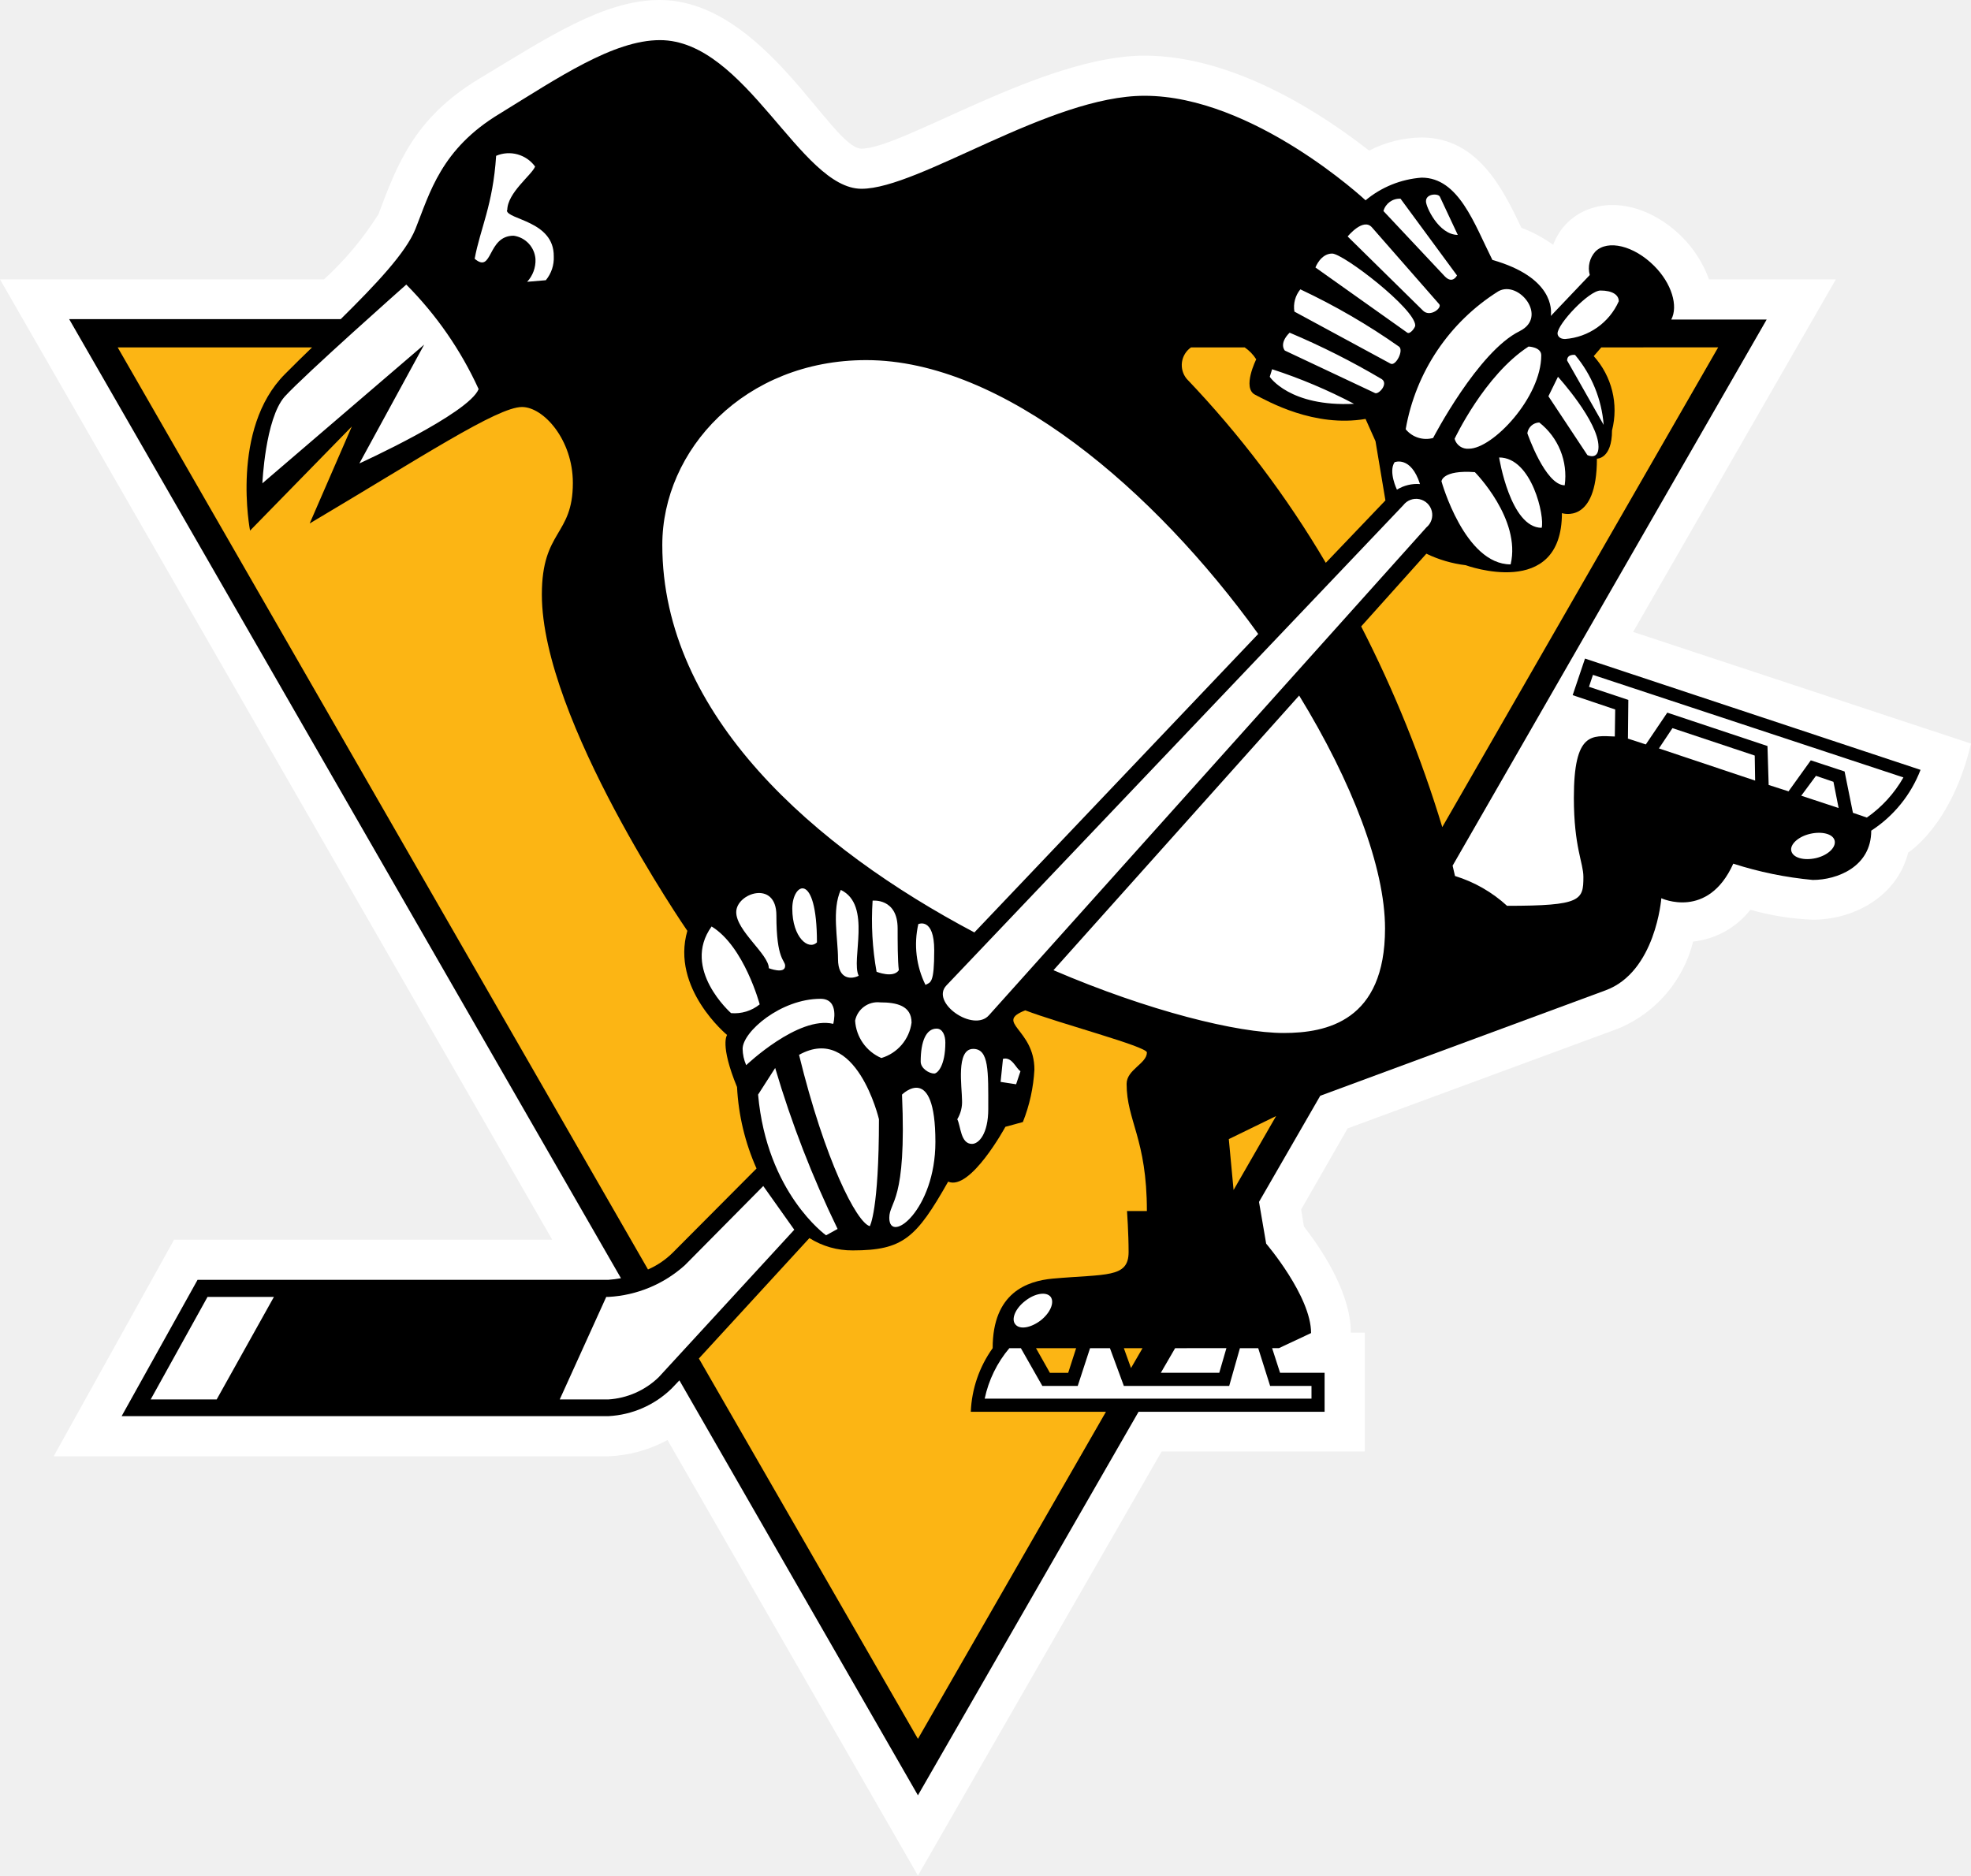
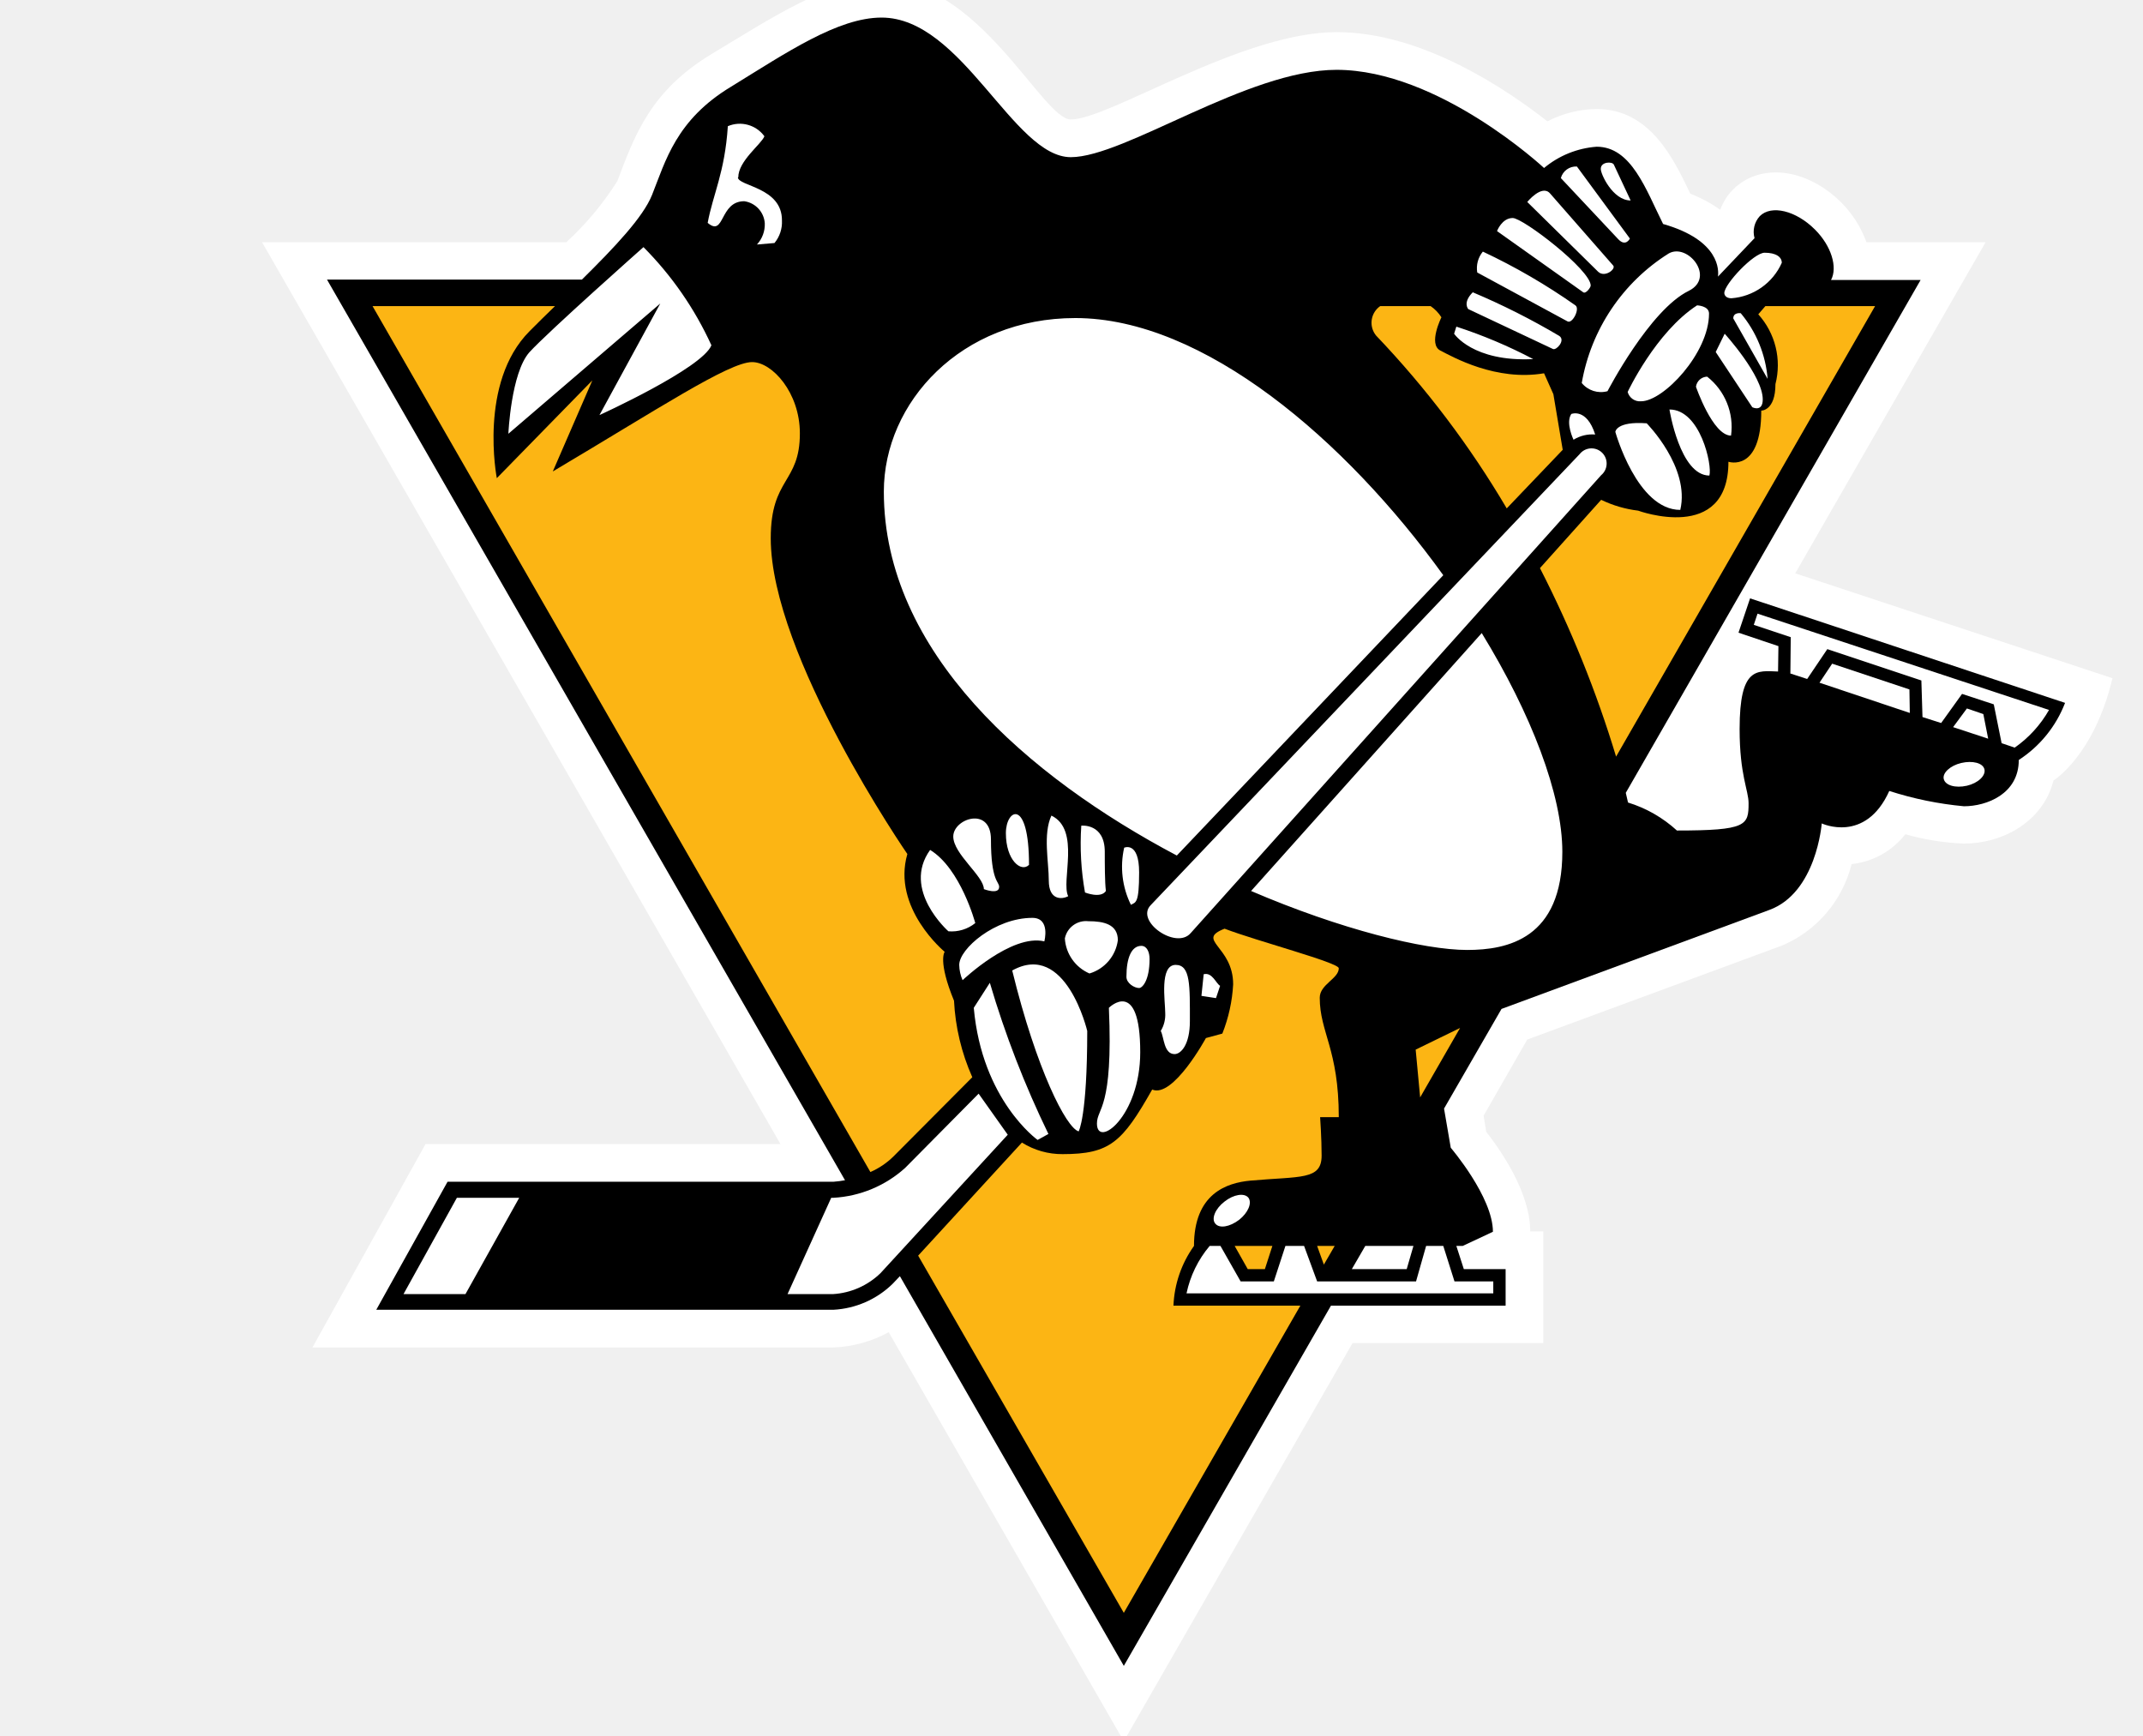
- <svg xmlns="http://www.w3.org/2000/svg" height="124.334" width="130.631" version="1.1" viewBox="0 0 130.631 124.334">
-   <path d="M121.673,18.522H113.268a7.752,7.752,0,0,0-1.765-2.793c-2.45-2.45-5.744-2.846-7.667-.922a3.965,3.965,0,0,0-.896,1.423,9.224,9.224,0,0,0-2.108-1.133c-1.186-2.477-2.846-5.981-6.613-5.981a7.695,7.695,0,0,0-3.478.869C87.948,7.799,81.967,3.689,75.855,3.689,69.136,3.689,59.809,9.854,57.095,9.854,55.093,9.854,50.64,0,43.711,0c-3.715,0-7.483,2.529-11.988,5.243-4.268,2.582-5.401,5.665-6.64,8.958a21.081,21.081,0,0,1-3.61,4.321H0L36.597,82.178H11.54L3.557,96.537H40.312a8.812,8.812,0,0,0,3.926-1.08l16.599,28.877L76.988,96.221h13.464V88.343H89.529c0-2.74-2.081-5.717-3.109-7.035l-.184-1.133,3.083-5.375,17.995-6.64a8.454,8.454,0,0,0,4.901-5.744,5.565,5.565,0,0,0,3.794-2.108,17.563,17.563,0,0,0,4.137.659c2.714,0,5.586-1.528,6.323-4.453,0,0,2.872-1.765,4.163-7.219l-22.395-7.404Z" fill="#fff" />
-   <path d="M104.231,46.082l2.819.949-.026,1.792c-1.502-.053-2.714-.343-2.714,4.058,0,3.267.632,4.321.632,5.243,0,1.554-.132,1.923-5.059,1.923A9.042,9.042,0,0,0,96.432,58.07s-.053-.237-.158-.685l20.815-36.202h-6.323c.474-.896.026-2.398-1.133-3.557-1.344-1.344-3.083-1.765-3.899-.949a1.65,1.65,0,0,0-.369,1.554l-2.582,2.714c.053-.395.184-2.556-3.873-3.715-1.212-2.424-2.24-5.454-4.69-5.454a6.552,6.552,0,0,0-3.715,1.502s-7.43-6.929-14.649-6.929c-6.297,0-14.939,6.165-18.759,6.165-4.058,0-7.667-9.854-13.358-9.854-3.083,0-6.719,2.477-10.618,4.874-3.899,2.345-4.637,5.27-5.586,7.641-.632,1.581-2.635,3.689-4.953,5.981H4.584L41.155,84.734a7.665,7.665,0,0,1-.817.105H13.095L8.062,93.876H40.338a6.477,6.477,0,0,0,4.163-1.818l.527-.553L60.837,119.012l14.623-25.425H87.79V91.004H84.839l-.527-1.634h.448l2.134-1.001c0-2.45-2.977-5.928-2.977-5.928l-.474-2.767,4.058-7.035,18.891-6.982c3.346-1.212,3.715-6.113,3.715-6.113s3.083,1.449,4.769-2.292a24.466,24.466,0,0,0,5.27,1.08c1.607,0,3.873-.869,3.873-3.267a8.396,8.396,0,0,0,3.267-4.031l-22.237-7.377Z" />
-   <path d="M48.848,72.061c-1.159-2.819-.659-3.452-.659-3.452S44.448,65.526,45.555,61.706c0,0-9.643-13.991-9.643-22.29,0-4.295,2.055-3.873,2.055-7.404,0-2.872-1.95-5.032-3.372-5.032-1.634,0-6.692,3.346-14.07,7.72l2.793-6.429-6.745,6.903s-1.317-6.745,2.319-10.381c.58-.58,1.186-1.186,1.792-1.765H7.799L42.947,84.154a5.395,5.395,0,0,0,1.634-1.107l5.559-5.586A15.182,15.182,0,0,1,48.848,72.061ZM106.128,23.028l-.501.58a5.363,5.363,0,0,1,1.212,4.927c0,1.897-1.001,1.871-1.001,1.871,0,4.4-2.319,3.61-2.319,3.61,0,5.796-6.376,3.452-6.376,3.452a8.255,8.255,0,0,1-2.608-.764l-4.321,4.822A79.787,79.787,0,0,1,95.589,54.829l18.285-31.802ZM74.959,90.688l.764-1.317H74.485ZM91.163,29.246l-.659-1.475c-3.399.58-6.455-1.159-7.325-1.607s.079-2.345.079-2.345a2.712,2.712,0,0,0-.764-.79H78.937a1.431,1.431,0,0,0-.29,2.081,66.627,66.627,0,0,1,9.222,12.199l3.952-4.137ZM81.757,78.885,84.576,73.984l-3.135,1.528Zm-5.744-9.116c0-.395-5.796-1.923-8.062-2.793-2.081.817.606,1.212.606,3.926a10.996,10.996,0,0,1-.764,3.478l-1.159.316s-2.319,4.268-3.794,3.636c-2.108,3.715-2.977,4.558-6.323,4.558a5.303,5.303,0,0,1-2.872-.817L46.319,90.056l14.518,25.215,12.462-21.684H64.341A7.777,7.777,0,0,1,65.79,89.371c0-3.689,2.292-4.453,3.978-4.611,3.557-.316,5.032-.026,5.032-1.765,0-1.238-.105-2.714-.105-2.714h1.317c0-4.795-1.344-5.981-1.344-8.431C74.669,70.901,76.013,70.506,76.013,69.768Z" fill="#fcb514" />
-   <polygon points="69.584 91.005 70.796 91.005 71.323 89.371 68.662 89.371 69.584 91.005" fill="#fcb514" />
-   <path d="M110.844,48.269l-.896,1.344,6.376,2.134-.026-1.66Zm9.511,3.162-.975,1.317,2.477.817-.343-1.739ZM77.883,89.371,76.935,91.004H80.808l.474-1.634Z" fill="#fff" />
-   <path d="M121.594,55.725c.105.448-.448.975-1.238,1.159-.817.184-1.528-.026-1.634-.474-.105-.422.448-.949,1.238-1.133S121.489,55.277,121.594,55.725Z" fill="#fff" />
-   <path d="M69.637,85.972c.263.369-.026,1.054-.659,1.555-.659.501-1.396.632-1.686.263-.29-.343,0-1.054.659-1.555C68.583,85.735,69.347,85.603,69.637,85.972Z" fill="#fff" />
-   <path d="M96.617,15.571,95.431,13.042c-.105-.237-.922-.211-.922.29C94.482,13.674,95.352,15.571,96.617,15.571Zm-.053,2.687-3.741-5.085a1.111,1.111,0,0,0-1.133.817l4.058,4.321C96.274,18.865,96.564,18.259,96.564,18.259Zm-1.186,1.897-4.453-5.085c-.58-.659-1.607.606-1.607.606l5.006,4.927C94.799,21.052,95.615,20.393,95.378,20.156Zm-1.581,1.423c0-1.107-4.769-4.769-5.507-4.769-.764,0-1.107.922-1.107.922l6.086,4.321C93.455,22.185,93.797,21.71,93.797,21.579ZM92.164,24.108c.343.184.896-.896.553-1.133A43.525,43.525,0,0,0,86.183,19.181a1.847,1.847,0,0,0-.395,1.475Zm-1.028,1.95c.237.105.896-.606.448-.922a50.397,50.397,0,0,0-6.113-3.083c-.738.738-.316,1.186-.316,1.186Zm-1.396.711a34.609,34.609,0,0,0-5.428-2.292l-.158.501S85.472,26.98,89.74,26.769Zm14.122-2.872,2.424,4.268a8.228,8.228,0,0,0-1.897-4.637S103.862,23.449,103.862,23.897Zm2.081,5.717c0-1.686-2.687-4.637-2.687-4.637l-.632,1.291,2.582,3.899S105.944,30.537,105.944,29.615Zm-4.716-.896s1.186,3.452,2.477,3.452a4.504,4.504,0,0,0-1.686-4.163A.825.825,0,0,0,101.227,28.719Zm-1.871,1.607s.738,4.664,2.819,4.664C102.387,34.278,101.544,30.326,99.357,30.326Zm.764,7.087c.711-3.004-2.371-6.113-2.371-6.113-2.16-.158-2.213.606-2.213.606S97.064,37.414,100.121,37.414Zm-7.535-4.953a2.517,2.517,0,0,1,1.528-.369c-.606-1.897-1.686-1.449-1.686-1.449C92.006,31.275,92.585,32.46,92.585,32.46Zm11.145-9.986a4.233,4.233,0,0,0,3.557-2.503c0-.422-.422-.711-1.212-.711-.764,0-2.846,2.213-2.846,2.846C103.23,22.237,103.335,22.474,103.73,22.474Zm-7.325,6.613a.896.896,0,0,0,.949.659c1.581,0,4.795-3.399,4.795-6.192,0-.553-.843-.58-.843-.58C98.382,24.872,96.406,29.088,96.406,29.088Zm4.321-7.14c1.897-.949-.079-3.399-1.423-2.635a13.535,13.535,0,0,0-6.139,9.143,1.748,1.748,0,0,0,1.818.58S97.96,23.291,100.727,21.948ZM60.863,61.258a6.071,6.071,0,0,0,.474,4.031c.343-.184.58-.079.58-2.292S60.863,61.258,60.863,61.258Zm-3.03-1.555a19.44,19.44,0,0,0,.263,4.716s1.107.448,1.475-.105c-.079-.606-.079-1.95-.079-2.766C59.493,59.519,57.833,59.704,57.833,59.704Zm-2.108-.711c-.606,1.317-.184,3.241-.184,4.584,0,1.396.922,1.344,1.37,1.107C56.384,63.629,57.807,59.993,55.725,58.992Zm-1.581,3.478c0-4.769-1.634-3.952-1.634-2.24C52.511,62.154,53.591,63.023,54.144,62.47Zm-2.108,1.555c0-.395-.58-.369-.58-3.346,0-2.371-2.661-1.475-2.661-.211,0,1.238,2.16,2.793,2.16,3.715C50.956,64.183,52.036,64.604,52.036,64.025Zm-4.874-2.608c-2.029,2.819,1.291,5.744,1.291,5.744a2.661,2.661,0,0,0,1.897-.58S49.323,62.734,47.162,61.416Zm12.62,11.145c.316,7.193-.843,7.061-.843,8.168,0,1.792,3.056-.501,3.056-5.032C61.996,70.348,59.783,72.561,59.783,72.561Zm-6.824-2.635c1.713,7.008,3.82,11.119,4.69,11.356,0,0,.606-1.028.606-7.088C58.254,74.195,56.753,67.819,52.959,69.926Zm-2.714,2.635c.58,6.534,4.505,9.327,4.505,9.327l.764-.422a69.153,69.153,0,0,1-4.137-10.671Zm16.23-2.371-.158,1.528,1.028.158.29-.869C67.344,70.849,67.081,70.032,66.475,70.19Zm-1.976-.659c-1.159,0-.738,2.556-.738,3.399a2.216,2.216,0,0,1-.316,1.265c.237.448.211,1.634.975,1.634.448,0,1.08-.659,1.08-2.319C65.5,71.007,65.553,69.531,64.499,69.531Zm-2.424-1.344c-.685,0-1.054.817-1.054,2.187,0,.448.553.79.896.79.211,0,.738-.501.738-2.055C62.655,68.635,62.47,68.188,62.075,68.188ZM60.415,67.792c0-1.133-1.001-1.344-2.081-1.344a1.523,1.523,0,0,0-1.66,1.212,2.888,2.888,0,0,0,1.739,2.477A2.836,2.836,0,0,0,60.415,67.792Zm-5.19.079s.448-1.66-.843-1.66c-2.635,0-5.164,2.187-5.164,3.32a2.828,2.828,0,0,0,.237,1.08S52.906,67.318,55.224,67.871ZM93.007,33.488,62.734,65.316c-1.107,1.133,1.792,3.162,2.819,1.976L94.535,34.963A1.069,1.069,0,1,0,93.007,33.488ZM33.62,13.938c0-1.159,1.634-2.345,1.844-2.898a2.149,2.149,0,0,0-2.582-.711c-.211,3.267-1.054,4.822-1.423,6.824,1.212,1.028.817-1.528,2.582-1.528a1.687,1.687,0,0,1,1.449,1.554,2.084,2.084,0,0,1-.553,1.502l1.238-.105a2.308,2.308,0,0,0,.527-1.581c.026-2.371-3.109-2.424-3.109-3.056Zm-14.755,12.357c-1.291,1.475-1.475,5.744-1.475,5.744l10.723-9.195L23.818,30.721s7.246-3.293,7.904-4.927a23.877,23.877,0,0,0-4.795-6.929S20.209,24.819,18.865,26.295Zm50.956,38.02C76.144,67.028,82.02,68.477,85.076,68.477c2.846,0,6.719-.79,6.719-6.929,0-4.031-2.187-9.722-5.691-15.44Zm-5.243-2.503,18.812-19.787c-6.877-9.538-16.915-18.153-25.979-18.153-8.062,0-13.516,5.955-13.516,12.252C43.895,47.452,54.065,56.252,64.578,61.811Zm43.289-12.858,1.212.395,1.423-2.108,6.64,2.213.079,2.582,1.317.422,1.475-2.055,2.24.738.553,2.74.922.316a8.16,8.16,0,0,0,2.424-2.661l-20.577-6.798-.263.79,2.608.869-.026,2.556ZM82.178,89.371l-.711,2.503h-6.982l-.922-2.503H72.245l-.817,2.503H69.083l-1.423-2.503h-.764a7.622,7.622,0,0,0-1.634,3.346H86.921V91.874H84.18l-.79-2.503ZM9.986,92.77h4.374l3.794-6.798h-4.4Zm35.411-8.905a8.228,8.228,0,0,1-5.059,2.108H40.18L37.097,92.77h3.214a5.275,5.275,0,0,0,3.346-1.475l8.985-9.775-2.055-2.898Z" fill="#fff" />
+ <svg xmlns="http://www.w3.org/2000/svg" version="1.1" id="Layer_1" x="0px" y="0px" width="435.031px" height="352.309px" viewBox="0 0 435.031 352.309" enable-background="new 0 0 435.031 352.309" xml:space="preserve">
+   <path fill="#FFFFFF" d="M403.072,49.178h-24.169c-1.095-3.011-2.826-5.75-5.075-8.031c-7.045-7.046-16.517-8.183-22.046-2.653  c-1.143,1.165-2.022,2.56-2.579,4.092c-1.87-1.344-3.906-2.438-6.06-3.258c-3.409-7.121-8.182-17.198-19.017-17.198  c-3.485,0.034-6.91,0.892-9.999,2.501c-8.031-6.289-25.231-18.108-42.807-18.108c-19.319,0-46.14,17.729-53.945,17.729  c-5.756,0-18.561-28.335-38.487-28.335c-10.683,0-21.516,7.273-34.47,15.076c-12.275,7.425-15.532,16.289-19.093,25.759  c-2.89,4.587-6.38,8.767-10.382,12.426H53.2l105.234,183.044H86.383l-22.956,41.291h105.689c3.954-0.141,7.82-1.208,11.288-3.109  l47.729,83.036l46.443-80.837h38.715v-22.656h-2.652c0-7.877-5.984-16.438-8.939-20.227l-0.529-3.257l8.864-15.457l51.746-19.093  c7.03-2.984,12.248-9.103,14.091-16.516c4.308-0.46,8.244-2.648,10.909-6.061c3.875,1.104,7.868,1.739,11.895,1.894  c7.805,0,16.063-4.396,18.184-12.804c0,0,8.258-5.076,11.971-20.758l-64.398-21.29L403.072,49.178z" />
+   <path d="M352.916,128.425l8.106,2.727l-0.075,5.153c-4.318-0.152-7.803-0.986-7.803,11.666c0,9.395,1.819,12.426,1.819,15.078  c0,4.47-0.379,5.53-14.547,5.53c-2.848-2.605-6.236-4.548-9.926-5.682c0,0-0.152-0.681-0.455-1.969L389.887,56.83h-18.183  c1.365-2.577,0.076-6.896-3.257-10.229c-3.863-3.864-8.863-5.076-11.212-2.727c-1.1,1.208-1.5,2.897-1.063,4.469l-7.424,7.804  c0.152-1.136,0.531-7.349-11.138-10.683c-3.484-6.971-6.438-15.683-13.484-15.683c-3.925,0.29-7.659,1.799-10.682,4.319  c0,0-21.366-19.926-42.124-19.926c-18.107,0-42.958,17.729-53.945,17.729c-11.667,0-22.046-28.335-38.412-28.335  c-8.863,0-19.318,7.122-30.53,14.015c-11.216,6.744-13.336,15.153-16.063,21.972c-1.819,4.545-7.576,10.606-14.242,17.198H66.381  L171.54,239.568c-0.775,0.146-1.56,0.246-2.348,0.303H90.854l-14.47,25.987h92.809c4.49-0.239,8.741-2.095,11.971-5.226l1.515-1.593  l45.457,79.099l42.049-73.112h35.457v-7.424h-8.485l-1.516-4.699h1.288l6.136-2.878c0-7.048-8.558-17.048-8.558-17.048l-1.365-7.956  l11.667-20.229l54.323-20.074c9.621-3.485,10.683-17.578,10.683-17.578s8.861,4.167,13.712-6.591  c4.922,1.588,10.003,2.631,15.151,3.106c4.623,0,11.137-2.5,11.137-9.395c4.278-2.773,7.565-6.832,9.396-11.591l-63.943-21.214  L352.916,128.425z" />
+   <path fill="#FCB514" d="M193.665,203.128c-3.335-8.108-1.895-9.928-1.895-9.928s-10.758-8.861-7.577-19.848  c0,0-27.731-40.229-27.731-64.095c0-12.35,5.912-11.137,5.912-21.29c0-8.257-5.608-14.47-9.7-14.47  c-4.694,0-19.243,9.622-40.456,22.198l8.031-18.486l-19.396,19.849c0,0-3.789-19.394,6.666-29.85  c1.667-1.667,3.409-3.409,5.152-5.076H75.625l101.066,175.769c1.75-0.764,3.342-1.841,4.699-3.182l15.987-16.062  C195.195,213.754,193.935,208.489,193.665,203.128z M358.373,62.133l-1.44,1.667c3.464,3.84,4.772,9.159,3.484,14.167  c0,5.456-2.879,5.38-2.879,5.38c0,12.652-6.666,10.379-6.666,10.379c0,16.666-18.334,9.924-18.334,9.924  c-2.606-0.312-5.139-1.056-7.501-2.197l-12.425,13.865c6.29,12.263,11.462,25.068,15.455,38.258l52.579-91.444H358.373z   M268.746,256.691l2.195-3.788h-3.56L268.746,256.691z M315.337,80.012l-1.893-4.242c-9.774,1.667-18.561-3.334-21.064-4.622  c-2.499-1.288,0.229-6.743,0.229-6.743c-0.569-0.9-1.317-1.673-2.195-2.273h-10.229c-1.867,1.297-2.328,3.861-1.029,5.727  c0.061,0.089,0.126,0.174,0.195,0.258c10.154,10.636,19.054,22.406,26.518,35.078l11.365-11.895L315.337,80.012z M288.291,222.751  l8.106-14.094l-9.015,4.396L288.291,222.751z M271.775,196.537c0-1.139-16.669-5.532-23.184-8.031  c-5.983,2.347,1.741,3.485,1.741,11.288c-0.183,3.432-0.925,6.808-2.196,10.003l-3.333,0.906c0,0-6.666,12.275-10.909,10.455  c-6.061,10.683-8.562,13.108-18.184,13.108c-2.92,0.021-5.786-0.791-8.257-2.348l-21.065,22.953l41.746,72.506l35.838-62.352h-25.76  c0.178-4.36,1.623-8.575,4.168-12.123c0-10.605,6.591-12.801,11.44-13.257c10.227-0.909,14.47-0.078,14.47-5.076  c0-3.561-0.304-7.805-0.304-7.805h3.788c0-13.79-3.864-17.199-3.864-24.244C267.911,199.794,271.775,198.657,271.775,196.537z" />
+   <polygon fill="#FCB514" points="253.29,257.602 256.774,257.602 258.292,252.903 250.639,252.903 " />
+   <path fill="#FFFFFF" d="M371.933,134.713l-2.576,3.864l18.335,6.138l-0.075-4.773L371.933,134.713z M399.284,143.805l-2.803,3.789  l7.122,2.348l-0.986-4.999L399.284,143.805z M277.153,252.903l-2.727,4.699h11.137l1.365-4.699H277.153z" />
+   <path fill="#FFFFFF" d="M402.843,156.155c0.304,1.287-1.287,2.804-3.56,3.333c-2.349,0.531-4.395-0.076-4.698-1.363  c-0.303-1.211,1.288-2.726,3.561-3.257C400.42,154.337,402.542,154.867,402.843,156.155z" />
+   <path fill="#FFFFFF" d="M253.442,243.129c0.755,1.062-0.077,3.033-1.896,4.471c-1.893,1.44-4.015,1.819-4.85,0.758  c-0.831-0.981,0-3.029,1.896-4.47C250.409,242.449,252.607,242.07,253.442,243.129z" />
+   <path fill="#FFFFFF" d="M331.021,40.692l-3.408-7.273c-0.304-0.682-2.651-0.606-2.651,0.834  C324.886,35.237,327.384,40.692,331.021,40.692z M330.87,48.419l-10.758-14.622c-1.506-0.083-2.862,0.896-3.257,2.35l11.667,12.424  C330.036,50.162,330.87,48.419,330.87,48.419z M327.46,53.875l-12.806-14.622c-1.664-1.895-4.619,1.742-4.619,1.742l14.395,14.167  C325.792,56.45,328.143,54.556,327.46,53.875z M322.914,57.966c0-3.181-13.711-13.714-15.834-13.714  c-2.197,0-3.183,2.653-3.183,2.653l17.504,12.424C321.928,59.708,322.914,58.344,322.914,57.966L322.914,57.966z M318.216,65.239  c0.984,0.53,2.577-2.577,1.592-3.258c-5.934-4.174-12.221-7.825-18.789-10.91c-0.975,1.184-1.387,2.731-1.138,4.242L318.216,65.239z   M315.261,70.845c0.683,0.304,2.578-1.742,1.29-2.65c-5.653-3.351-11.525-6.313-17.577-8.866c-2.123,2.122-0.909,3.41-0.909,3.41  L315.261,70.845z M311.247,72.891c-5.005-2.637-10.228-4.841-15.607-6.591l-0.453,1.439  C295.186,67.739,298.974,73.497,311.247,72.891z M351.857,64.634l6.97,12.273c-0.388-4.904-2.294-9.564-5.456-13.334  C353.371,63.572,351.857,63.344,351.857,64.634L351.857,64.634z M357.841,81.074c0-4.85-7.729-13.335-7.729-13.335l-1.819,3.713  l7.428,11.213C355.721,82.665,357.841,83.726,357.841,81.074L357.841,81.074z M344.281,78.497c0,0,3.409,9.925,7.122,9.925  c0.629-4.569-1.22-9.128-4.85-11.971C345.399,76.489,344.439,77.353,344.281,78.497L344.281,78.497z M338.901,83.119  c0,0,2.12,13.411,8.106,13.411C347.615,94.484,345.188,83.119,338.901,83.119z M341.096,103.5  c2.047-8.637-6.817-17.578-6.817-17.578c-6.212-0.455-6.364,1.742-6.364,1.742S332.31,103.5,341.096,103.5z M319.429,89.256  c1.313-0.813,2.854-1.185,4.396-1.06c-1.744-5.456-4.851-4.167-4.851-4.167C317.763,85.846,319.429,89.256,319.429,89.256z   M351.478,60.542c4.474-0.332,8.404-3.097,10.227-7.197c0-1.213-1.212-2.046-3.484-2.046c-2.198,0-8.183,6.362-8.183,8.181  C350.038,59.86,350.341,60.542,351.478,60.542L351.478,60.542z M330.416,79.559c0.328,1.21,1.479,2.01,2.725,1.894  c4.548,0,13.792-9.773,13.792-17.805c0-1.591-2.427-1.667-2.427-1.667C336.098,67.436,330.416,79.559,330.416,79.559L330.416,79.559  z M342.84,59.026c5.453-2.727-0.227-9.772-4.092-7.576c-9.346,5.866-15.762,15.421-17.651,26.29  c1.258,1.542,3.308,2.195,5.227,1.667C326.324,79.407,334.884,62.889,342.84,59.026L342.84,59.026z M228.209,172.065  c-0.887,3.906-0.406,8,1.365,11.591c0.985-0.531,1.669-0.228,1.669-6.591C231.244,170.701,228.209,172.065,228.209,172.065z   M219.5,167.595c-0.301,4.533-0.045,9.088,0.754,13.562c0,0,3.187,1.288,4.245-0.304c-0.228-1.743-0.228-5.606-0.228-7.955  C224.271,167.064,219.5,167.595,219.5,167.595L219.5,167.595z M213.437,165.549c-1.741,3.789-0.532,9.319-0.532,13.185  c0,4.015,2.654,3.863,3.941,3.178C215.332,178.885,219.423,168.427,213.437,165.549L213.437,165.549z M208.891,175.551  c0-13.714-4.696-11.365-4.696-6.441C204.195,174.64,207.3,177.14,208.891,175.551L208.891,175.551z M202.83,180.018  c0-1.134-1.667-1.062-1.667-9.619c0-6.82-7.649-4.243-7.649-0.607c0,3.56,6.211,8.031,6.211,10.682  C199.725,180.474,202.83,181.687,202.83,180.018L202.83,180.018z M188.815,172.519c-5.834,8.107,3.713,16.517,3.713,16.517  c1.966,0.165,3.917-0.43,5.454-1.669C197.981,187.367,195.026,176.307,188.815,172.519L188.815,172.519z M225.104,204.568  c0.91,20.682-2.424,20.303-2.424,23.486c0,5.15,8.788-1.44,8.788-14.472C231.468,198.204,225.104,204.568,225.104,204.568  L225.104,204.568z M205.481,196.992c4.925,20.15,10.986,31.971,13.488,32.652c0,0,1.741-2.954,1.741-20.382  C220.71,209.262,216.39,190.932,205.481,196.992L205.481,196.992z M197.678,204.568c1.667,18.786,12.957,26.817,12.957,26.817  l2.195-1.211c-4.805-9.881-8.783-20.146-11.892-30.685L197.678,204.568z M244.349,197.75l-0.456,4.392l2.955,0.455l0.833-2.499  C246.848,199.643,246.093,197.295,244.349,197.75L244.349,197.75z M238.667,195.854c-3.336,0-2.123,7.349-2.123,9.775  c0.068,1.274-0.247,2.541-0.909,3.633c0.683,1.289,0.605,4.699,2.806,4.699c1.285,0,3.105-1.896,3.105-6.667  C241.546,200.097,241.698,195.854,238.667,195.854L238.667,195.854z M231.695,191.991c-1.968,0-3.029,2.349-3.029,6.287  c0,1.288,1.592,2.273,2.578,2.273c0.604,0,2.119-1.44,2.119-5.911C233.363,193.279,232.833,191.991,231.695,191.991L231.695,191.991  z M226.925,190.852c0-3.257-2.883-3.864-5.988-3.864c-2.252-0.246-4.322,1.265-4.771,3.488c0.188,3.126,2.123,5.881,4.998,7.122  C224.246,196.679,226.5,194.04,226.925,190.852z M212,191.08c0,0,1.285-4.771-2.427-4.771c-7.577,0-14.85,6.287-14.85,9.545  c0.023,1.07,0.252,2.126,0.682,3.106C195.405,198.961,205.33,189.487,212,191.08L212,191.08z M320.641,92.21l-87.05,91.521  c-3.182,3.257,5.151,9.093,8.106,5.684l83.339-92.962c1.306-1.082,1.491-3.019,0.408-4.327c-1.082-1.309-3.019-1.492-4.326-0.41  C320.942,91.865,320.783,92.03,320.641,92.21z M149.872,35.995c0-3.334,4.698-6.744,5.305-8.334  c-1.696-2.329-4.777-3.177-7.425-2.046c-0.607,9.395-3.033,13.865-4.092,19.624c3.485,2.954,2.348-4.395,7.425-4.395  c2.27,0.318,4.007,2.183,4.167,4.471c0.064,1.593-0.508,3.147-1.593,4.318l3.562-0.304c1.053-1.275,1.594-2.895,1.516-4.546  c0.076-6.818-8.941-6.97-8.941-8.788H149.872z M107.444,71.528c-3.712,4.243-4.243,16.516-4.243,16.516l30.836-26.441  l-12.348,22.653c0,0,20.834-9.47,22.729-14.167c-3.381-7.408-8.048-14.154-13.792-19.927  C130.627,50.162,111.309,67.285,107.444,71.528z M253.971,180.853c18.183,7.804,35.077,11.971,43.866,11.971  c8.184,0,19.319-2.273,19.319-19.926c0-11.592-6.29-27.956-16.364-44.397L253.971,180.853z M238.895,173.656l54.093-56.898  c-19.775-27.427-48.639-52.2-74.701-52.2c-23.185,0-38.868,17.122-38.868,35.229C179.418,132.366,208.666,157.669,238.895,173.656z   M363.374,136.683l3.484,1.137l4.089-6.061l19.093,6.364l0.227,7.424l3.788,1.212l4.243-5.91l6.442,2.121l1.589,7.88l2.651,0.908  c2.865-2,5.246-4.613,6.973-7.652l-59.173-19.546l-0.758,2.274l7.501,2.499l-0.074,7.349H363.374z M289.502,252.903l-2.044,7.198  h-20.077l-2.651-7.198h-3.789l-2.351,7.198h-6.741l-4.092-7.198h-2.196c-2.339,2.77-3.95,6.075-4.696,9.624h62.273v-2.426h-7.875  l-2.275-7.198H289.502z M81.913,262.677H94.49l10.91-19.548H92.747L81.913,262.677z M183.738,237.069  c-4.013,3.623-9.146,5.762-14.546,6.06h-0.454l-8.866,19.548h9.245c3.611-0.222,7.022-1.728,9.62-4.244l25.837-28.105l-5.911-8.334  L183.738,237.069z" />
</svg>
